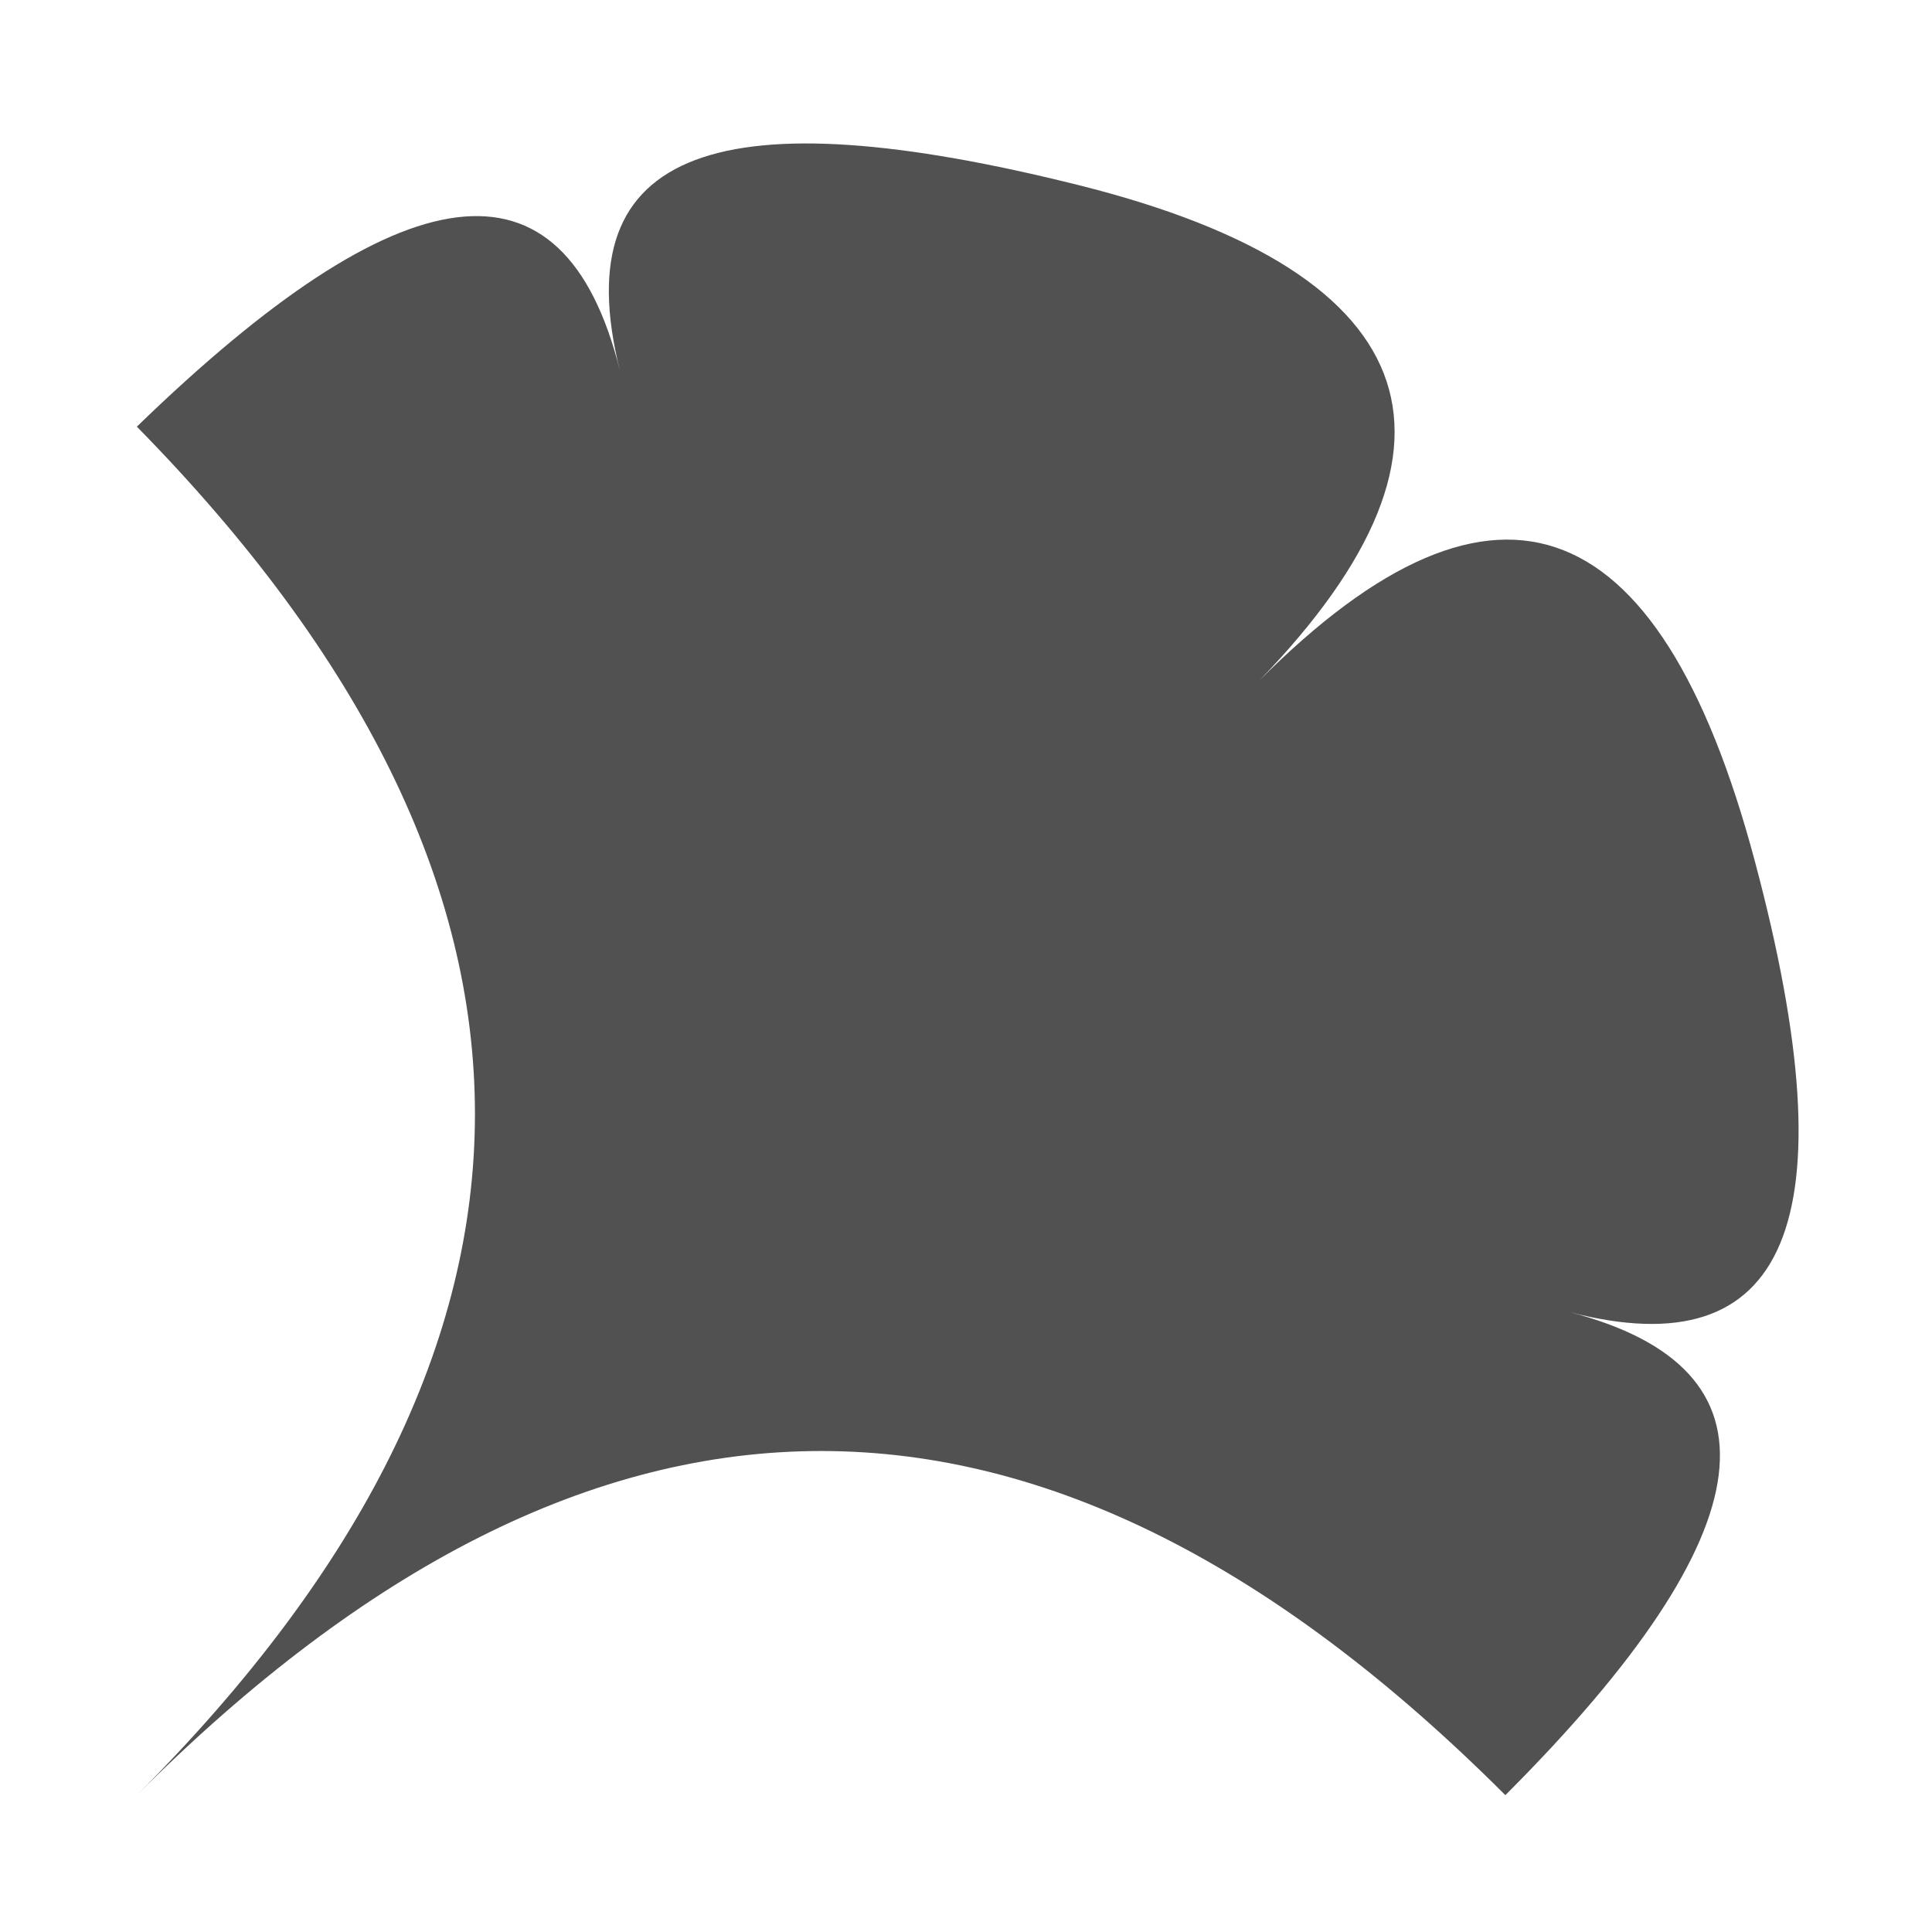
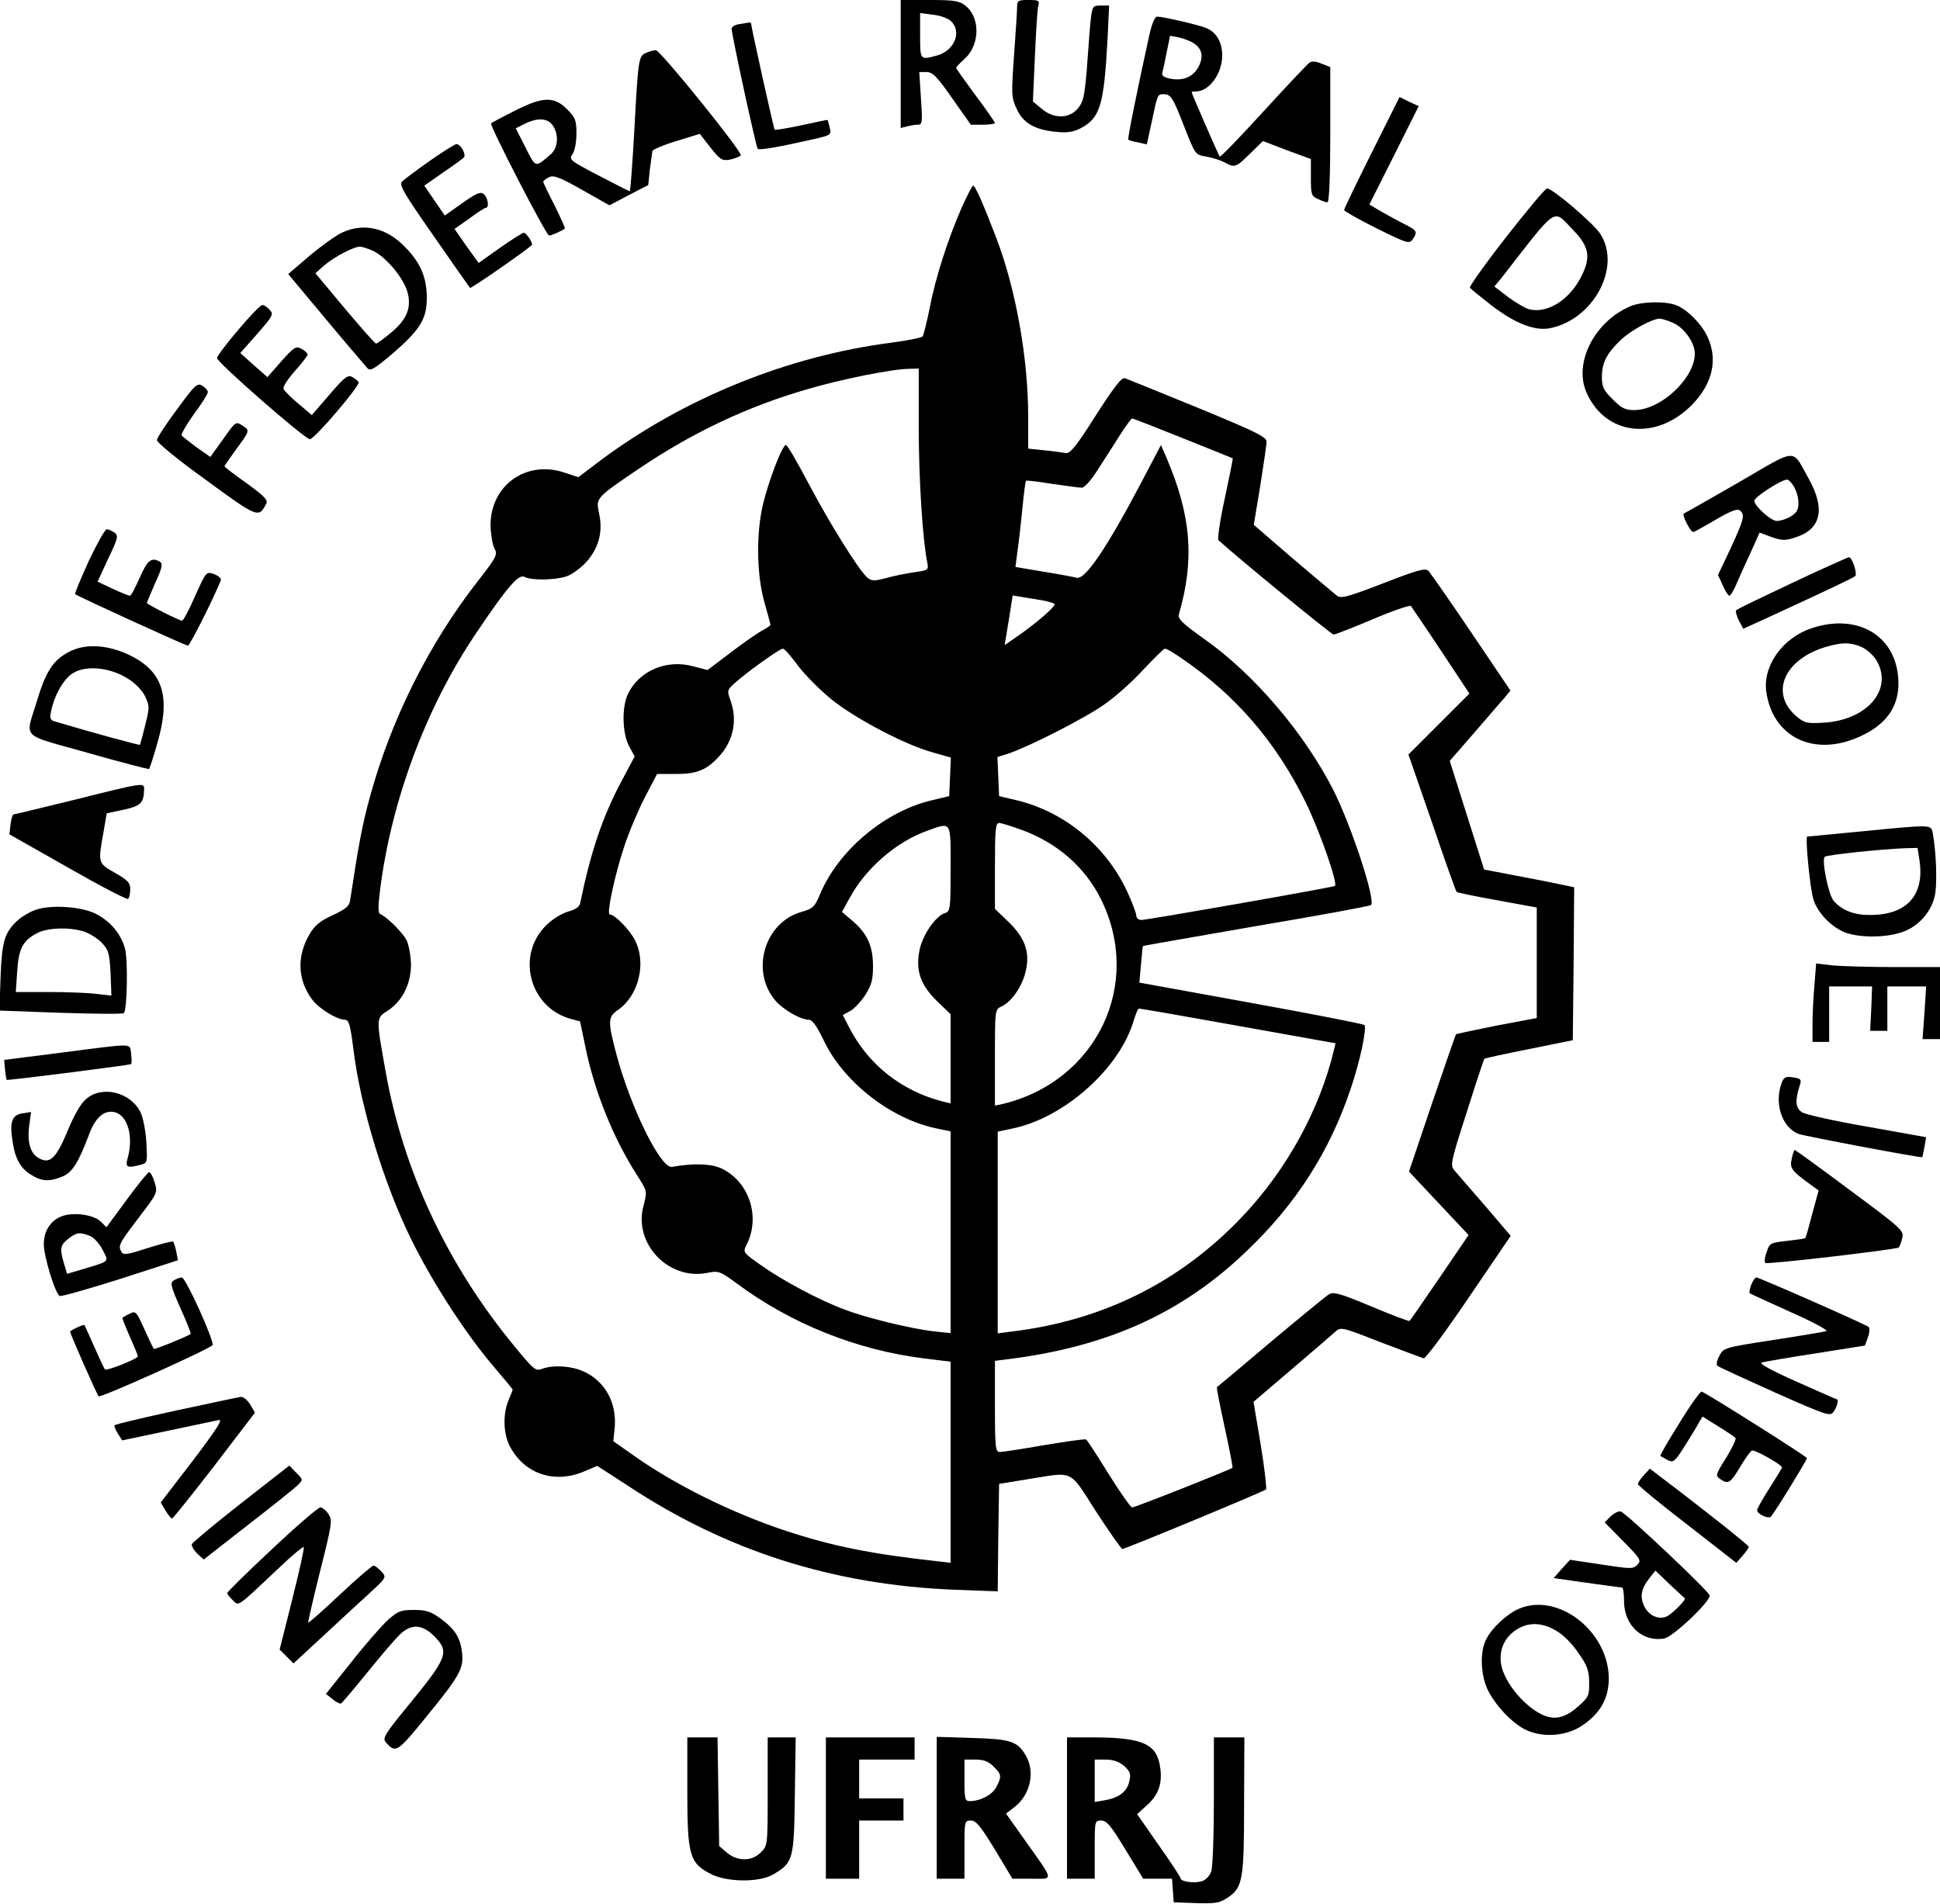
- <svg xmlns="http://www.w3.org/2000/svg" version="1.1" x="0px" y="0px" width="24px" height="24px" viewBox="0 0 24 24">
-   <style type="text/css">
- 	.st0{fill:#515151;}
- </style>
-   <path class="st0" d="M1.7,22.3c5.7-5.7,11.3-5.7,17,0c3.3-3.3,3.5-5.3,0.8-6c2.7,0.7,3.5-1.1,2.3-5.6s-3.3-5.2-6.3-2.1  c3-3,2.3-5.2-2.1-6.3S7,1.8,7.7,4.6C7,1.8,5,2.1,1.7,5.3C7.3,11,7.3,16.7,1.7,22.3" />
+ <svg xmlns="http://www.w3.org/2000/svg" version="1.0" width="700pt" height="687pt" viewBox="0 0 700 687" preserveAspectRatio="xMidYMid meet">
+   <g transform="translate(0,687) scale(0.1,-0.1)" fill="#000000" stroke="none">
+     <path d="M3250 6639 l0 -231 23 6 c12 3 30 6 39 6 16 0 17 9 11 95 l-6 95 26 0 c22 0 38 -16 93 -95 l67 -95 44 0 c23 0 43 3 43 6 0 3 -31 48 -70 100 -38 52 -70 96 -70 99 0 3 14 18 31 33 55 50 57 149 2 192 -22 17 -40 20 -129 20 l-104 0 0 -231z m180 156 c42 -38 15 -107 -48 -125 -62 -17 -62 -18 -62 71 l0 82 45 -6 c25 -2 55 -13 65 -22z" />
+     <path d="M3670 6845 c0 -13 -5 -92 -11 -174 -10 -140 -10 -152 9 -193 23 -52 66 -77 145 -84 38 -4 61 0 86 13 70 37 84 81 97 316 l6 127 -30 0 c-29 0 -30 -3 -36 -47 -3 -27 -8 -93 -12 -148 -3 -55 -10 -117 -15 -137 -18 -70 -91 -90 -150 -41 l-32 27 7 160 c4 89 9 171 12 183 6 21 3 23 -35 23 -37 0 -41 -2 -41 -25z" />
+     <path d="M4147 6743 c-46 -209 -79 -374 -76 -377 2 -2 18 -7 36 -10 l31 -7 17 78 c22 104 22 103 43 103 27 0 34 -11 77 -122 38 -96 38 -97 77 -103 22 -4 52 -13 66 -21 38 -20 41 -19 93 32 l46 45 86 -33 87 -32 0 -67 c0 -61 2 -67 25 -77 14 -7 30 -12 35 -12 6 0 10 96 10 244 l0 244 -31 12 c-20 9 -36 10 -44 4 -7 -5 -82 -84 -166 -176 -84 -92 -155 -166 -158 -163 -4 5 -101 226 -101 232 0 2 7 3 15 3 48 0 95 64 95 130 0 48 -21 84 -58 99 -30 12 -156 41 -177 41 -8 0 -19 -26 -28 -67z m160 -29 c30 -19 37 -48 18 -84 -19 -37 -55 -53 -102 -44 -25 5 -32 11 -29 23 3 9 10 42 16 74 l12 58 31 -6 c18 -4 42 -13 54 -21z" />
+     <path d="M2668 6783 c-16 -2 -28 -10 -28 -17 0 -21 88 -427 94 -433 5 -6 75 6 198 34 66 15 68 16 62 42 -4 14 -7 27 -8 28 -1 1 -43 -8 -94 -19 -51 -11 -95 -18 -97 -16 -3 3 -85 372 -85 384 0 2 -3 3 -7 3 -5 -1 -20 -4 -35 -6z" />
+     <path d="M2333 6680 c-29 -12 -30 -17 -44 -277 -7 -123 -14 -223 -17 -223 -3 0 -53 26 -113 57 -103 54 -107 57 -93 77 8 12 14 44 14 74 0 48 -4 58 -34 88 -47 47 -88 46 -191 -7 -44 -22 -81 -42 -83 -44 -7 -6 199 -405 209 -405 9 0 47 17 57 25 2 2 -15 39 -37 84 -23 44 -41 83 -41 85 0 3 9 10 20 16 17 9 37 2 120 -45 l99 -56 70 37 70 36 6 57 c4 31 8 60 9 66 1 5 40 22 87 36 l84 26 39 -50 c35 -44 42 -48 70 -43 17 4 34 10 39 15 9 9 -291 381 -307 380 -6 0 -21 -4 -33 -9z m-339 -262 c23 -33 20 -81 -6 -104 -58 -50 -54 -51 -92 24 l-35 69 32 16 c46 23 83 21 101 -5z" />
+     <path d="M4950 6320 c-55 -110 -100 -203 -100 -208 0 -4 53 -34 117 -66 109 -54 118 -57 130 -40 19 27 17 32 -29 55 -24 12 -62 33 -85 46 l-42 25 89 177 89 178 -35 16 -34 17 -100 -200z" />
+     <path d="M1550 6289 c-47 -33 -91 -66 -99 -74 -12 -12 5 -41 114 -197 70 -101 129 -185 131 -187 3 -4 224 150 224 156 0 12 -22 43 -30 43 -5 0 -44 -25 -87 -55 l-76 -54 -44 61 -43 62 53 37 c28 21 55 39 60 39 13 0 8 37 -8 50 -11 9 -26 3 -77 -33 l-63 -45 -37 54 -37 54 67 47 c37 25 71 50 75 54 11 9 -10 49 -26 49 -7 -1 -50 -28 -97 -61z" />
+     <path d="M3471 6123 c-50 -114 -96 -256 -116 -363 -11 -52 -22 -99 -26 -104 -4 -5 -56 -15 -115 -23 -372 -48 -746 -200 -1048 -425 l-79 -60 -55 18 c-137 43 -263 -50 -262 -193 1 -32 7 -69 14 -82 12 -22 9 -30 -59 -117 -176 -225 -313 -498 -390 -779 -28 -102 -41 -172 -71 -370 -3 -25 -13 -34 -64 -58 -46 -21 -65 -37 -84 -70 -46 -79 -42 -165 11 -235 24 -32 89 -72 117 -72 15 0 20 -18 31 -105 25 -208 111 -490 210 -690 75 -152 193 -335 294 -454 39 -46 71 -84 71 -86 0 -1 -7 -19 -15 -38 -21 -50 -19 -120 4 -165 52 -101 161 -138 269 -92 l47 20 111 -72 c356 -235 738 -357 1176 -375 l158 -6 2 194 3 194 105 17 c168 27 146 37 245 -117 48 -74 91 -135 95 -135 10 0 510 207 518 215 3 3 -5 76 -19 161 l-26 155 136 116 c75 64 146 125 158 136 21 19 22 19 165 -37 79 -30 148 -56 155 -58 6 -2 80 97 163 220 l151 222 -92 108 c-51 59 -101 116 -110 127 -17 19 -16 27 43 210 33 105 62 192 64 194 2 2 74 18 161 35 l158 32 3 276 2 276 -47 10 c-27 6 -100 20 -163 32 l-115 22 -62 196 -62 196 87 100 c48 55 97 113 110 127 l22 27 -141 209 c-77 114 -147 214 -154 222 -12 12 -35 6 -164 -44 -132 -51 -153 -56 -168 -44 -10 8 -81 68 -159 134 l-140 121 23 139 c12 77 23 149 23 161 0 17 -36 35 -247 122 -137 56 -255 104 -264 107 -12 4 -38 -30 -105 -134 -72 -114 -93 -139 -109 -136 -11 2 -46 7 -77 10 l-58 6 0 114 c0 211 -44 460 -115 646 -47 123 -76 189 -84 189 -3 0 -21 -35 -40 -77z m-156 -795 c0 -186 14 -406 31 -489 5 -26 3 -27 -46 -34 -28 -4 -74 -13 -102 -21 -46 -12 -54 -11 -70 3 -31 28 -136 197 -211 339 -40 76 -76 138 -81 138 -13 1 -62 -127 -83 -214 -25 -106 -23 -253 5 -353 12 -42 22 -79 22 -82 0 -2 -12 -11 -27 -19 -16 -8 -67 -43 -114 -79 l-86 -65 -54 14 c-95 25 -193 -17 -233 -100 -23 -48 -21 -142 4 -189 l20 -37 -49 -92 c-67 -126 -110 -254 -147 -435 -3 -16 -16 -25 -45 -33 -23 -7 -56 -27 -79 -50 -108 -108 -60 -293 86 -336 l37 -10 19 -91 c32 -159 100 -329 186 -463 38 -60 38 -57 23 -115 -34 -134 91 -265 229 -239 43 9 47 7 109 -38 193 -144 432 -240 673 -270 l98 -12 0 -363 0 -363 -42 5 c-246 27 -384 55 -554 111 -195 65 -396 164 -550 273 l-71 50 5 49 c8 90 -35 168 -113 203 -44 20 -110 24 -149 9 -24 -9 -30 -3 -101 83 -241 293 -399 630 -463 987 -36 200 -36 195 9 224 52 35 82 96 82 167 -1 31 -8 69 -16 86 -15 29 -74 87 -95 94 -8 3 -8 29 -1 84 40 324 166 662 347 930 113 168 154 215 175 203 24 -13 109 -12 151 2 19 6 50 29 70 50 46 51 62 109 48 175 -12 59 -15 56 144 164 194 131 391 224 609 287 123 36 302 72 365 73 l35 1 0 -212z m952 -39 c98 -39 179 -72 181 -73 1 -2 -12 -67 -29 -146 -17 -78 -27 -146 -22 -150 80 -72 407 -340 415 -340 6 0 69 25 141 55 72 31 134 52 138 48 3 -5 53 -77 109 -162 l102 -154 -110 -110 -110 -110 85 -245 c46 -136 86 -248 89 -251 2 -2 68 -16 147 -30 l142 -26 0 -200 0 -199 -144 -27 c-79 -16 -145 -30 -147 -31 -2 -2 -41 -115 -87 -250 l-83 -246 107 -114 108 -115 -104 -153 c-58 -84 -106 -155 -109 -157 -2 -2 -64 21 -137 52 -115 48 -137 54 -154 44 -11 -7 -105 -84 -210 -172 -104 -88 -192 -162 -194 -163 -2 -2 11 -67 28 -145 17 -78 30 -144 28 -146 -8 -7 -351 -143 -362 -143 -5 0 -44 55 -85 121 -41 66 -77 122 -81 124 -3 3 -71 -7 -150 -20 -79 -14 -152 -25 -161 -25 -16 0 -18 14 -18 164 l0 165 48 6 c358 45 627 166 859 389 180 171 301 361 377 588 33 97 59 219 49 229 -5 4 -189 40 -410 80 l-402 73 6 65 c3 36 6 66 7 67 1 1 185 33 409 72 225 38 411 72 414 76 17 17 -68 278 -134 411 -104 206 -287 422 -469 550 -80 57 -95 72 -90 89 57 197 44 356 -45 564 l-20 46 -65 -124 c-128 -244 -208 -363 -239 -355 -11 3 -65 13 -121 22 l-100 17 7 55 c5 31 12 100 18 155 5 54 11 100 13 101 2 2 44 -3 93 -11 50 -7 98 -14 108 -14 10 0 34 26 60 68 24 37 60 93 80 125 20 31 39 57 42 57 3 0 85 -32 182 -71z m-509 -585 c23 -4 44 -10 47 -14 5 -8 -67 -70 -135 -117 l-45 -31 15 90 14 89 31 -5 c16 -3 49 -8 73 -12z m-879 -236 c25 -33 81 -90 125 -125 90 -71 267 -163 364 -189 l63 -18 -3 -69 -3 -70 -58 -14 c-171 -38 -342 -181 -408 -340 -20 -47 -26 -52 -67 -64 -133 -37 -185 -212 -95 -319 28 -33 91 -70 121 -70 13 0 28 -21 53 -72 70 -150 239 -283 402 -319 l57 -12 0 -364 0 -364 -57 6 c-83 9 -248 49 -328 80 -91 34 -222 104 -302 161 -62 44 -63 45 -49 72 50 99 11 223 -86 273 -39 20 -104 22 -183 8 -40 -8 -148 210 -200 403 -32 120 -32 138 3 162 76 51 106 170 63 253 -19 38 -73 93 -91 93 -12 0 18 142 52 244 16 50 50 130 74 177 l45 86 67 0 c77 -1 114 15 160 67 49 56 63 128 38 198 -13 35 -12 38 13 61 40 37 165 127 176 126 6 0 30 -28 54 -61z m1379 30 c199 -134 346 -305 453 -523 51 -104 116 -291 106 -302 -5 -5 -677 -123 -699 -123 -10 0 -18 7 -18 16 0 8 -15 48 -33 87 -78 167 -230 291 -407 331 l-55 13 -3 70 -3 71 38 12 c71 23 278 128 348 178 39 27 102 83 140 125 39 41 74 76 78 76 5 1 29 -13 55 -31z m-574 -622 c128 -46 229 -133 287 -248 155 -308 -13 -660 -353 -742 l-28 -6 0 173 c0 174 0 174 24 185 35 16 73 70 86 123 18 70 0 123 -61 182 l-49 47 0 155 c0 129 2 155 15 155 8 0 43 -11 79 -24z m-254 -140 c0 -145 -1 -155 -20 -161 -33 -10 -79 -76 -91 -129 -17 -76 1 -129 62 -189 l49 -47 0 -161 0 -161 -25 6 c-152 38 -274 135 -343 272 l-21 41 26 14 c15 8 39 34 55 58 23 36 28 56 28 104 0 72 -20 117 -72 162 l-40 34 27 49 c58 108 168 203 278 243 92 33 87 40 87 -135z m1037 -568 l352 -63 -6 -25 c-52 -217 -172 -434 -331 -601 -223 -235 -501 -374 -829 -414 l-53 -7 0 364 0 364 56 12 c185 39 385 217 435 390 7 23 15 42 18 42 3 1 164 -27 358 -62z" />
+     <path d="M5435 6015 c-75 -96 -134 -179 -131 -183 3 -5 39 -34 80 -66 83 -63 152 -90 206 -81 160 30 263 223 183 343 -28 40 -171 162 -191 162 -6 0 -72 -79 -147 -175z m243 23 c56 -58 63 -97 28 -165 -42 -85 -123 -136 -189 -119 -12 3 -45 22 -74 43 l-51 39 28 34 c206 264 181 247 258 168z" />
+     <path d="M1235 6031 c-22 -10 -75 -48 -118 -84 l-77 -66 136 -163 c75 -90 143 -169 150 -177 10 -11 24 -3 87 50 103 89 127 127 127 204 0 75 -24 130 -82 187 -66 67 -147 84 -223 49z m108 -65 c46 -19 112 -97 127 -149 16 -58 -2 -101 -62 -150 -25 -21 -48 -37 -51 -37 -4 0 -54 57 -113 127 l-106 127 33 29 c35 30 104 66 127 67 7 0 27 -6 45 -14z" />
+     <path d="M5881 5764 c-127 -55 -202 -201 -158 -307 67 -159 253 -181 384 -46 73 76 92 162 54 244 -22 47 -74 99 -114 114 -40 15 -126 13 -166 -5z m153 -58 c35 -14 69 -55 79 -94 21 -86 -111 -222 -217 -222 -31 0 -46 7 -77 39 -33 32 -39 45 -39 80 0 51 17 85 67 133 36 35 113 77 141 78 7 0 28 -6 46 -14z" />
+     <path d="M860 5680 c-41 -48 -76 -94 -77 -102 -2 -14 317 -293 335 -293 17 0 183 195 176 206 -3 5 -13 13 -24 19 -15 8 -28 -2 -81 -64 l-64 -74 -48 41 c-27 22 -51 46 -54 54 -3 7 16 36 41 64 25 28 46 55 46 60 0 4 -10 14 -22 20 -20 11 -27 7 -73 -45 l-50 -57 -49 43 -49 44 61 69 c57 65 60 71 45 87 -9 10 -21 18 -27 17 -6 0 -45 -40 -86 -89z" />
+     <path d="M639 5393 c-40 -53 -72 -103 -73 -111 -1 -8 78 -73 177 -144 187 -137 190 -138 217 -87 8 14 -4 27 -70 75 -44 31 -80 59 -80 61 0 2 17 27 38 56 55 74 54 73 27 91 -24 16 -25 15 -70 -49 l-46 -64 -50 35 c-27 20 -51 39 -54 43 -2 4 18 39 45 77 28 37 50 73 50 79 0 6 -9 16 -20 23 -18 11 -26 4 -91 -85z" />
+     <path d="M6275 5130 c-104 -60 -194 -111 -199 -113 -9 -3 23 -67 34 -67 3 0 39 20 80 44 54 32 78 41 88 34 19 -16 15 -31 -33 -136 l-46 -97 17 -37 c9 -21 20 -38 24 -38 4 0 17 21 28 48 11 26 34 77 51 113 l30 67 43 -16 c38 -13 49 -14 87 -1 92 29 108 102 48 210 -63 113 -37 114 -252 -11z m200 -20 c16 -31 19 -68 7 -86 -10 -16 -48 -34 -71 -34 -21 0 -81 54 -81 73 0 13 96 75 117 76 7 1 19 -12 28 -29z" />
+     <path d="M320 4845 c-29 -64 -51 -117 -49 -119 9 -8 398 -186 407 -186 7 0 91 167 119 236 2 7 -9 16 -24 22 -29 10 -29 10 -69 -79 -21 -49 -43 -89 -47 -89 -10 0 -127 59 -127 64 0 2 14 35 30 72 24 52 28 69 18 76 -31 19 -46 7 -74 -57 -16 -36 -31 -65 -35 -65 -4 0 -32 11 -62 25 l-55 26 38 82 c36 75 38 83 23 95 -9 6 -22 12 -28 12 -6 0 -35 -52 -65 -115z" />
+     <path d="M6468 4767 c-108 -51 -200 -95 -203 -99 -4 -3 1 -20 9 -37 l16 -30 73 33 c243 112 323 150 331 157 9 8 -11 69 -23 68 -3 0 -95 -41 -203 -92z" />
+     <path d="M6537 4603 c-105 -35 -176 -135 -164 -228 23 -167 174 -239 340 -162 92 42 137 105 137 190 0 167 -141 257 -313 200z m178 -67 c19 -8 44 -30 55 -48 63 -104 -31 -217 -190 -226 -60 -4 -69 -1 -97 22 -103 87 -41 216 122 256 47 12 73 11 110 -4z" />
+     <path d="M250 4518 c-57 -29 -84 -70 -115 -172 -44 -147 -68 -122 182 -193 120 -34 219 -60 221 -58 2 2 15 41 28 87 53 178 22 270 -110 329 -75 33 -151 36 -206 7z m208 -95 c29 -17 54 -43 65 -65 17 -35 17 -40 1 -105 -9 -37 -18 -69 -19 -71 -2 -2 -165 42 -309 85 -14 4 -17 11 -12 35 12 59 45 117 78 138 47 30 132 22 196 -17z" />
+     <path d="M270 3984 c-118 -29 -218 -53 -221 -53 -4 -1 -9 -17 -11 -37 l-4 -35 210 -119 c115 -66 213 -117 218 -114 4 3 8 18 8 34 0 24 -8 33 -55 60 -62 35 -62 35 -41 150 l11 65 62 13 c62 14 72 24 73 75 0 23 -3 23 -250 -39z" />
+     <path d="M6710 3869 c-102 -10 -187 -18 -189 -18 -8 -2 10 -187 22 -226 15 -51 71 -107 123 -123 57 -17 141 -15 197 4 56 19 102 68 117 126 11 39 7 159 -6 231 -7 32 2 32 -264 6z m216 -104 c19 -127 -47 -198 -181 -197 -56 0 -98 17 -128 50 -19 21 -45 147 -33 160 7 7 207 28 293 31 l42 1 7 -45z" />
+     <path d="M127 3586 c-22 -8 -50 -25 -64 -38 -47 -44 -56 -75 -61 -204 l-4 -121 221 -8 c122 -4 225 -5 228 -1 12 12 15 192 4 233 -15 53 -52 98 -105 125 -52 27 -165 34 -219 14z m174 -77 c21 -7 51 -25 66 -41 25 -26 28 -38 32 -110 l3 -81 -53 6 c-30 4 -107 7 -173 7 l-119 0 5 74 c5 82 20 111 71 138 37 20 113 23 168 7z" />
+     <path d="M6547 3315 c-4 -43 -7 -107 -7 -142 l0 -63 30 0 30 0 0 100 0 100 78 0 77 0 -3 -80 -4 -80 31 0 31 0 0 80 0 80 70 0 70 0 -6 -95 -7 -95 32 0 31 0 0 130 0 130 -164 0 c-89 0 -190 3 -223 6 l-60 7 -6 -78z" />
+     <path d="M220 3071 l-205 -26 3 -35 c2 -19 5 -36 6 -37 3 -3 445 53 449 57 3 3 2 20 0 38 -6 38 18 38 -253 3z" />
+     <path d="M6429 2963 c-28 -74 0 -161 60 -185 22 -8 444 -88 447 -84 1 0 4 17 8 37 l6 35 -212 38 c-117 20 -224 44 -236 52 -24 16 -26 42 -7 100 6 18 2 22 -25 26 -26 4 -33 1 -41 -19z" />
+     <path d="M312 2905 c-20 -16 -44 -58 -68 -116 -41 -99 -64 -121 -103 -99 -31 16 -43 56 -36 115 l7 52 -31 -5 c-37 -5 -47 -30 -36 -99 9 -64 29 -100 68 -123 38 -24 66 -25 112 -6 36 15 58 50 96 151 23 63 56 91 94 81 46 -12 67 -88 46 -164 -10 -35 -3 -39 48 -25 23 6 23 9 19 82 -3 44 -12 90 -22 109 -37 71 -137 95 -194 47z" />
+     <path d="M6465 2688 c-8 -34 -1 -43 69 -94 l28 -20 -23 -85 c-12 -46 -23 -85 -25 -87 -1 -2 -30 -6 -65 -10 -62 -7 -64 -8 -75 -42 -7 -19 -8 -36 -4 -38 14 -5 475 49 481 56 4 4 9 19 13 35 6 26 -3 34 -189 172 -107 80 -197 145 -199 145 -2 0 -8 -14 -11 -32z" />
+     <path d="M457 2540 l-73 -99 -21 21 c-26 25 -101 35 -142 18 -40 -16 -63 -54 -63 -101 1 -47 42 -180 58 -186 7 -2 105 26 219 62 l207 67 -6 31 c-3 17 -9 33 -11 36 -3 3 -44 -8 -92 -23 -70 -23 -87 -26 -94 -15 -14 23 -11 29 61 124 69 90 69 91 58 128 -6 20 -15 37 -20 37 -4 0 -41 -45 -81 -100z m-133 -130 c14 -5 34 -27 46 -50 23 -45 28 -40 -67 -69 l-61 -18 -11 37 c-16 54 -14 66 15 89 30 24 42 25 78 11z" />
+     <path d="M628 2250 c-15 -9 -13 -19 23 -101 23 -50 39 -92 37 -93 -14 -10 -130 -57 -133 -54 -2 2 -17 34 -34 71 -29 65 -32 67 -53 56 -13 -6 -24 -13 -26 -14 -2 -2 11 -33 27 -70 17 -38 30 -69 28 -71 -12 -13 -113 -52 -118 -46 -4 4 -21 41 -39 82 -18 41 -34 76 -35 78 -3 3 -42 -14 -52 -23 -3 -2 96 -227 103 -234 6 -7 406 173 411 185 6 16 -97 244 -111 244 -6 0 -19 -5 -28 -10z" />
+     <path d="M6319 2234 c-5 -15 -8 -28 -6 -31 2 -2 69 -32 148 -68 79 -35 137 -66 129 -69 -8 -2 -95 -17 -193 -32 -176 -27 -178 -28 -193 -57 -9 -16 -12 -32 -7 -36 4 -4 98 -47 207 -96 189 -84 200 -87 212 -70 12 16 19 45 12 45 -2 0 -67 29 -146 64 -94 42 -137 66 -125 69 10 3 98 18 195 33 l177 28 11 30 c6 16 7 33 3 37 -10 9 -396 179 -406 179 -4 0 -12 -12 -18 -26z" />
+     <path d="M6060 1735 c-40 -64 -71 -117 -69 -119 2 -2 14 -8 26 -15 20 -10 25 -7 56 41 18 29 42 67 52 85 l18 31 56 -35 c31 -19 59 -38 63 -42 4 -3 -11 -35 -33 -71 -38 -60 -40 -65 -23 -77 29 -21 38 -16 72 42 18 30 37 57 43 60 8 6 109 -51 109 -61 0 -2 -20 -35 -45 -74 -25 -39 -45 -75 -45 -80 0 -14 41 -33 50 -23 14 15 130 204 130 211 -1 6 -357 231 -380 240 -4 2 -41 -49 -80 -113z" />
+     <path d="M637 1780 c-120 -26 -220 -50 -223 -53 -3 -3 2 -16 11 -30 l16 -25 162 34 c89 19 172 36 185 39 18 5 -2 -27 -92 -146 l-116 -151 17 -29 c10 -16 20 -29 24 -29 3 0 72 86 153 191 l146 191 -17 29 c-10 16 -24 28 -33 28 -8 -1 -113 -23 -233 -49z" />
+     <path d="M870 1445 c-96 -75 -176 -142 -178 -148 -1 -7 8 -22 20 -34 l23 -21 160 125 c88 68 169 133 180 144 19 19 19 19 -6 44 l-25 26 -174 -136z" />
+     <path d="M5932 1547 c-12 -13 -22 -27 -22 -33 1 -5 80 -71 178 -146 l177 -138 23 26 c12 14 22 28 22 32 -1 6 -167 138 -314 249 l-43 33 -21 -23z" />
+     <path d="M981 1279 c-89 -83 -161 -154 -161 -158 0 -4 9 -16 20 -26 23 -21 10 -31 168 118 46 44 86 77 88 74 3 -2 -16 -87 -41 -187 l-46 -183 25 -25 25 -25 107 99 c58 54 134 124 168 155 61 56 61 57 42 78 -11 11 -23 21 -28 21 -6 0 -60 -47 -121 -104 -61 -58 -113 -103 -115 -102 -1 2 18 86 43 186 43 170 45 184 30 206 -8 13 -22 24 -29 24 -8 0 -87 -68 -175 -151z" />
+     <path d="M5812 1398 l-22 -22 67 -68 c63 -64 66 -69 51 -85 -16 -16 -24 -15 -130 1 l-113 17 -30 -33 -29 -33 119 -17 c66 -9 123 -17 128 -17 4 -1 7 -23 7 -50 0 -87 67 -148 145 -134 32 6 166 133 164 155 -1 14 -298 294 -320 303 -8 3 -24 -5 -37 -17z m267 -296 c7 -3 -41 -52 -62 -64 -29 -15 -65 -1 -83 33 -18 36 -13 64 17 103 l22 28 51 -49 c28 -26 53 -49 55 -51z" />
+     <path d="M5480 1064 c-42 -18 -96 -68 -117 -109 -24 -45 -21 -131 6 -185 29 -57 85 -116 133 -141 59 -30 143 -26 201 10 70 45 102 100 102 175 -2 170 -184 311 -325 250z m135 -79 c24 -13 59 -48 80 -80 32 -45 39 -64 39 -106 1 -46 -2 -54 -36 -84 -40 -37 -75 -50 -111 -41 -64 16 -148 105 -168 178 -14 54 5 105 50 135 44 30 94 29 146 -2z" />
+     <path d="M1400 1024 c-22 -20 -82 -88 -132 -152 l-92 -115 24 -19 c12 -10 26 -17 30 -16 4 2 49 55 100 118 51 63 104 125 119 137 38 33 76 30 117 -11 58 -58 50 -77 -103 -263 -72 -88 -83 -106 -72 -119 36 -43 42 -39 146 89 122 149 137 176 130 234 -6 53 -26 85 -79 123 -33 24 -51 30 -94 30 -48 0 -58 -4 -94 -36z" />
+     <path d="M2480 405 c0 -229 8 -258 83 -297 58 -31 176 -32 226 -3 73 43 76 52 79 286 l3 209 -50 0 -51 0 0 -195 c0 -195 0 -196 -25 -220 -32 -33 -84 -33 -122 -1 l-28 24 -3 196 -3 196 -55 0 -54 0 0 -195z" />
+     <path d="M2980 345 l0 -255 60 0 60 0 0 105 0 105 80 0 80 0 0 40 0 40 -80 0 -80 0 0 70 0 70 100 0 100 0 0 40 0 40 -160 0 -160 0 0 -255z" />
+     <path d="M3380 346 l0 -256 50 0 50 0 0 105 c0 103 0 105 23 105 19 0 35 -20 87 -105 l63 -105 69 0 c81 0 83 -12 -21 135 l-71 100 31 24 c58 45 75 129 39 188 -30 49 -53 57 -192 61 l-128 4 0 -256z m205 149 c29 -28 30 -36 10 -74 -14 -28 -58 -51 -96 -51 -17 0 -19 9 -19 75 l0 75 40 0 c30 0 47 -7 65 -25z" />
+     <path d="M3850 345 l0 -255 50 0 50 0 0 105 c0 104 0 105 24 105 19 0 35 -19 87 -105 l64 -105 52 0 52 0 3 -43 3 -42 80 -3 c71 -2 85 0 115 20 54 36 59 64 59 336 l1 242 -55 0 -55 0 0 -229 c0 -127 -4 -241 -10 -256 -5 -14 -19 -29 -31 -33 -25 -10 -79 -3 -79 9 0 4 -35 58 -79 120 l-78 112 32 29 c43 37 59 78 52 134 -10 89 -60 113 -234 114 l-103 0 0 -255z m206 152 c22 -20 25 -28 19 -55 -8 -38 -38 -60 -89 -69 l-36 -6 0 77 0 76 39 0 c27 0 48 -7 67 -23z" />
+   </g>
</svg>
